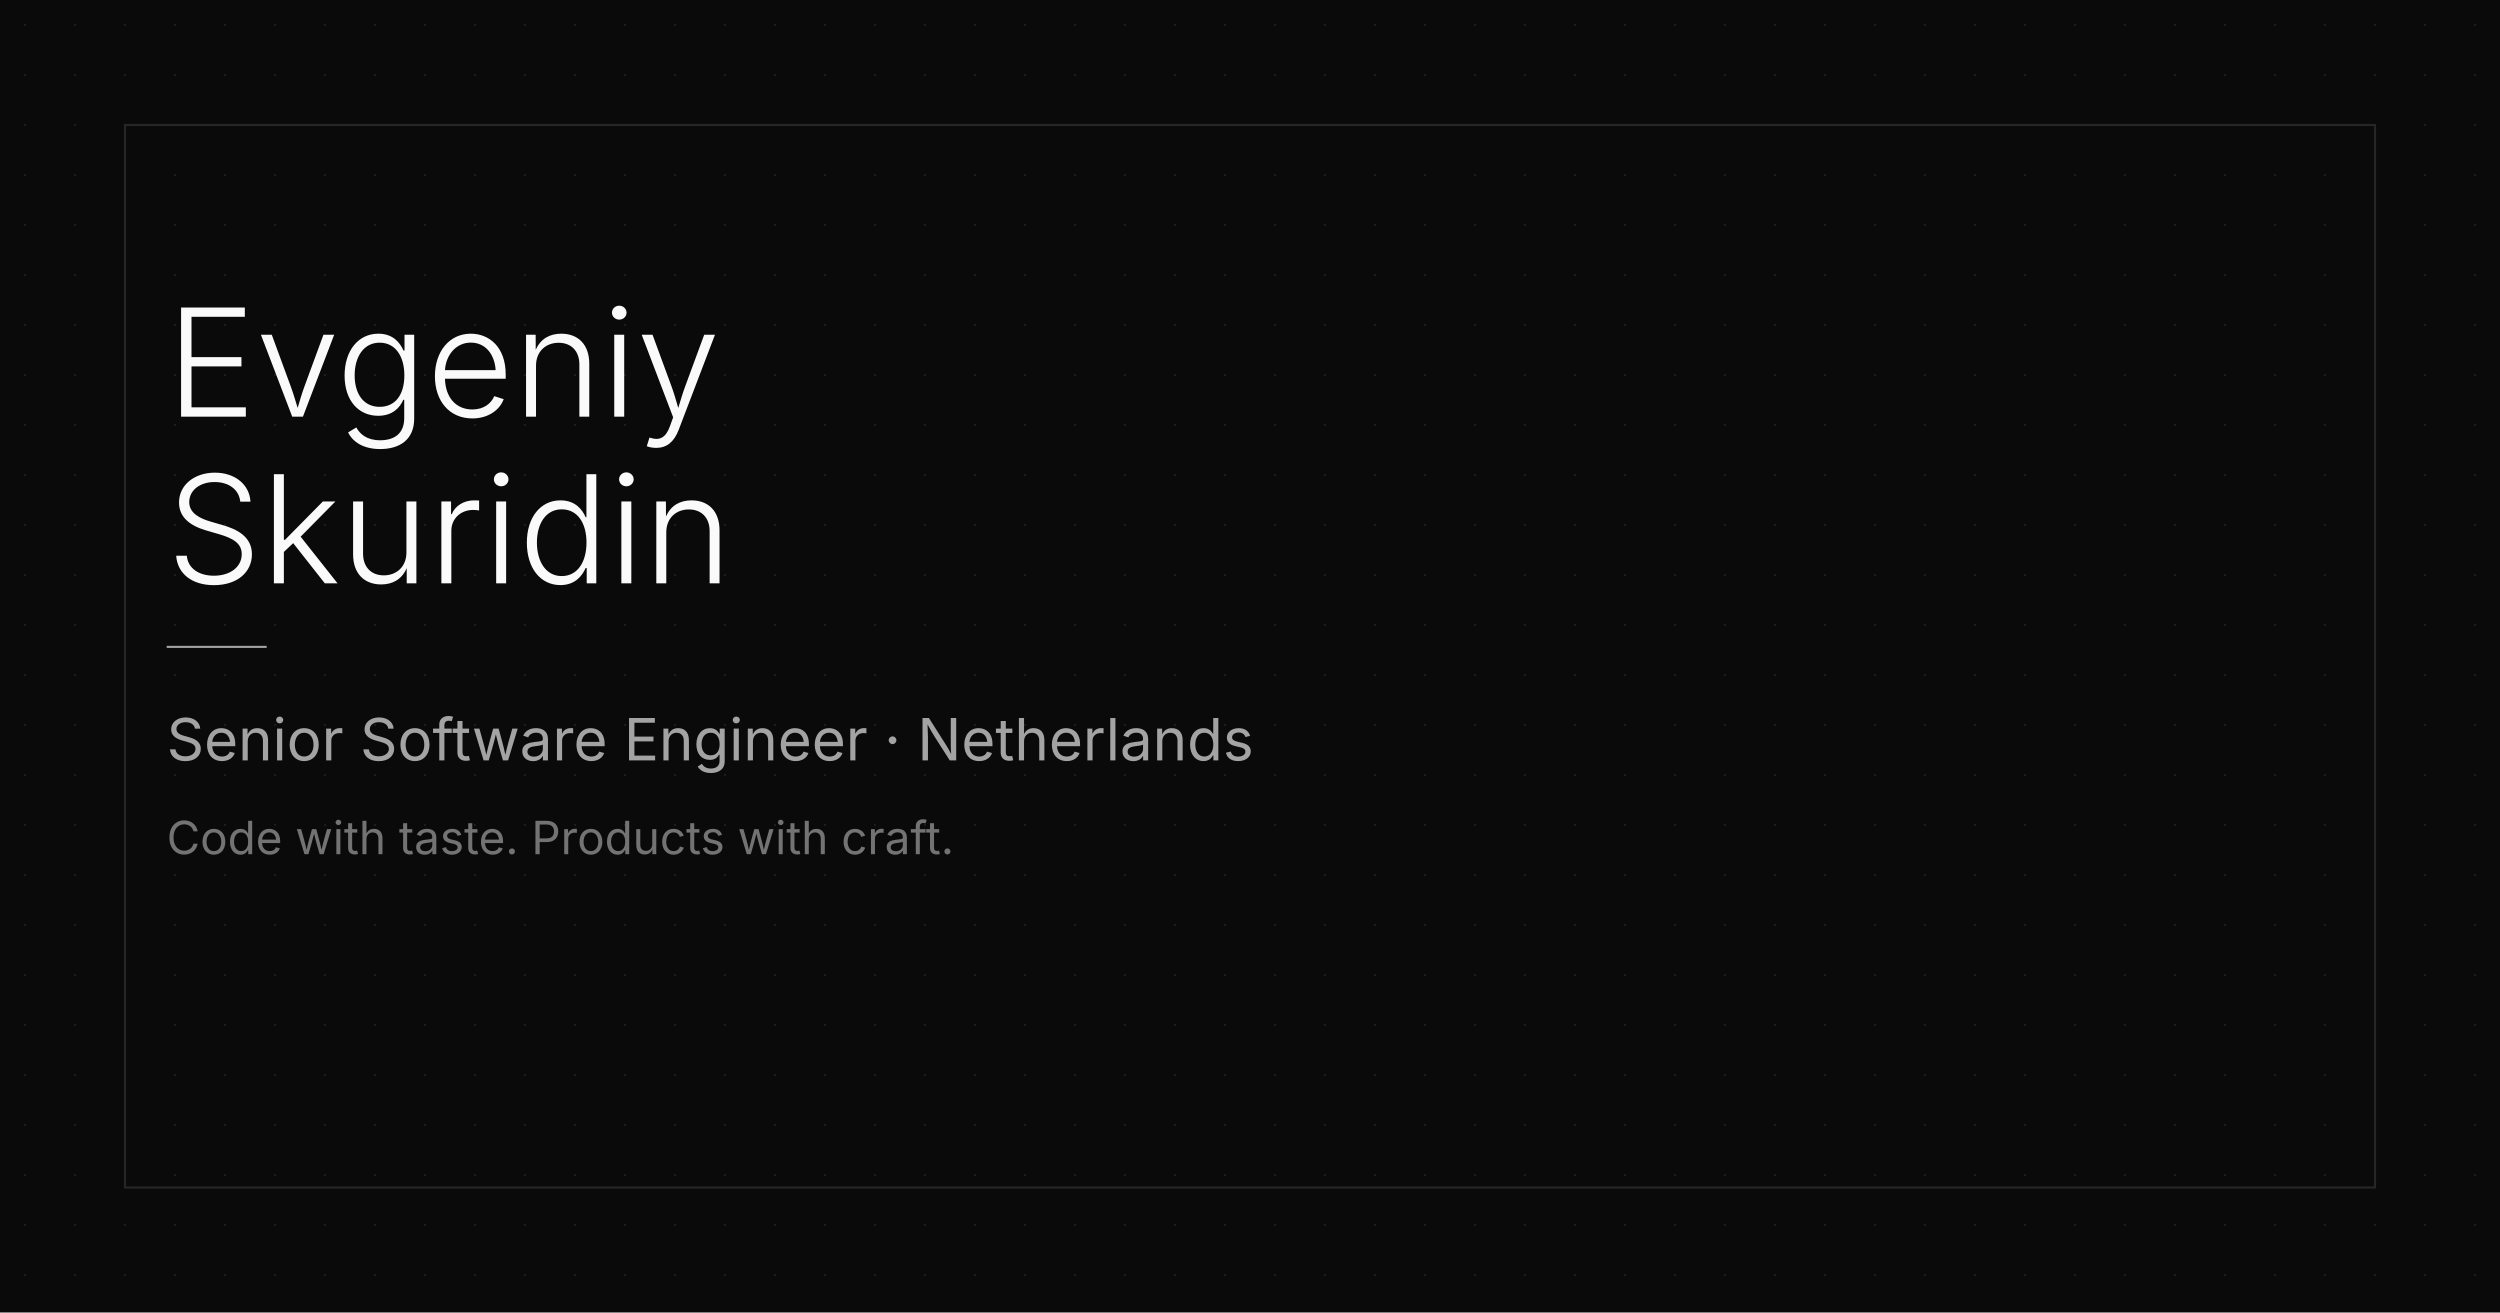
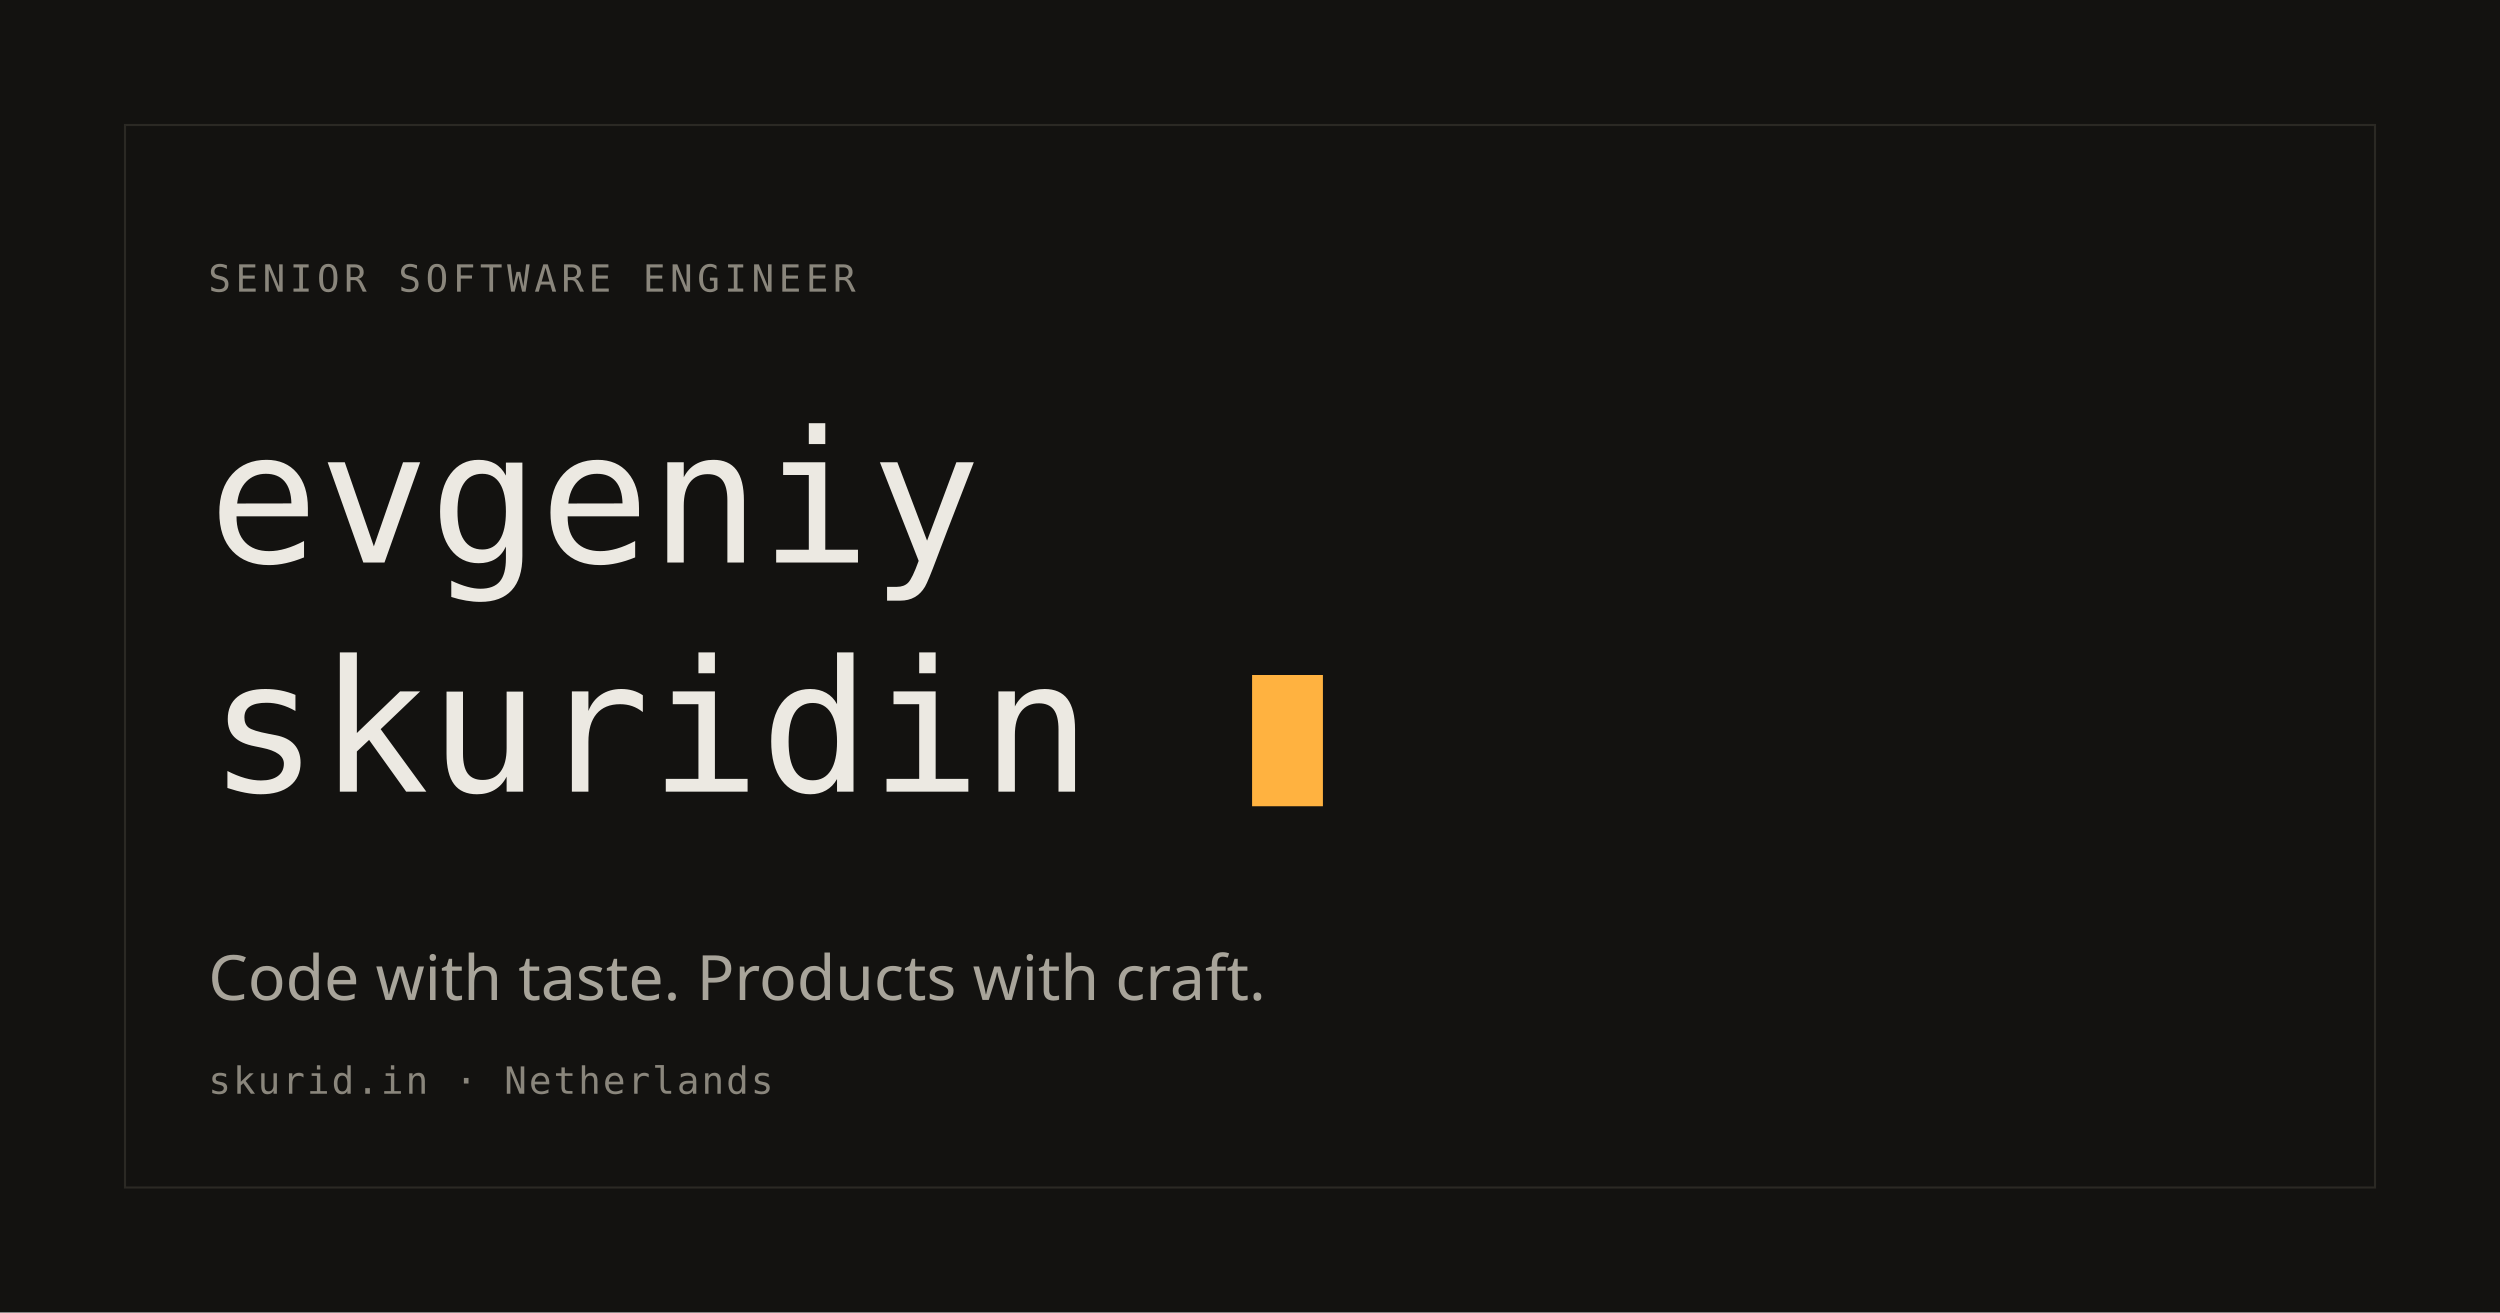
<svg xmlns="http://www.w3.org/2000/svg" width="1200" height="630" viewBox="0 0 1200 630">
-   <rect width="1200" height="630" fill="#0a0a0a" />
-   <rect x="0" y="0" width="1200" height="630" fill="url(#dotGrid)" opacity="0.4" />
-   <defs>
-     <pattern id="dotGrid" width="24" height="24" patternUnits="userSpaceOnUse">
-       <circle cx="12" cy="12" r="0.5" fill="#404040" />
-     </pattern>
-   </defs>
-   <rect x="60" y="60" width="1080" height="510" rx="0" fill="none" stroke="#262626" stroke-width="1" />
-   <text x="80" y="200" font-family="system-ui, -apple-system, sans-serif" font-size="72" font-weight="300" fill="#fafafa" letter-spacing="-0.03">Evgeniy</text>
-   <text x="80" y="280" font-family="system-ui, -apple-system, sans-serif" font-size="72" font-weight="300" fill="#fafafa" letter-spacing="-0.03">Skuridin</text>
-   <rect x="80" y="310" width="48" height="1" fill="#a3a3a3" />
-   <text x="80" y="365" font-family="system-ui, -apple-system, sans-serif" font-size="28" font-weight="400" fill="#a3a3a3">Senior Software Engineer · Netherlands</text>
-   <text x="80" y="410" font-family="system-ui, -apple-system, sans-serif" font-size="22" font-weight="400" fill="#737373">Code with taste. Products with craft.</text>
+   <style>
+     @font-face { font-family: 'Martian Mono'; src: url('fonts/martian-mono-variable.woff2') format('woff2'); font-weight: 100 800; }
+     @font-face { font-family: 'Space Grotesk'; src: url('fonts/space-grotesk-variable.woff2') format('woff2'); font-weight: 300 500; }
+     .mono { font-family: 'Martian Mono', monospace; }
+     .sans { font-family: 'Space Grotesk', sans-serif; }
+   </style>
+   <rect width="1200" height="630" fill="#131210" />
+   <rect x="60" y="60" width="1080" height="510" fill="none" stroke="#2b2924" stroke-width="1" />
+   <text x="100" y="140" class="mono" font-size="18" letter-spacing="2.2" fill="#8a867c">SENIOR SOFTWARE ENGINEER</text>
+   <text x="100" y="270" class="mono" font-size="88" font-weight="350" fill="#ece9e2">evgeniy</text>
+   <text x="100" y="380" class="mono" font-size="88" font-weight="350" fill="#ece9e2">skuridin</text>
+   <rect x="601" y="324" width="34" height="63" fill="#ffb240" />
+   <text x="100" y="480" class="sans" font-size="30" fill="#a8a49a">Code with taste. Products with craft.</text>
+   <text x="100" y="525" class="mono" font-size="18" letter-spacing="1" fill="#8a867c">skurid.in · Netherlands</text>
</svg>
